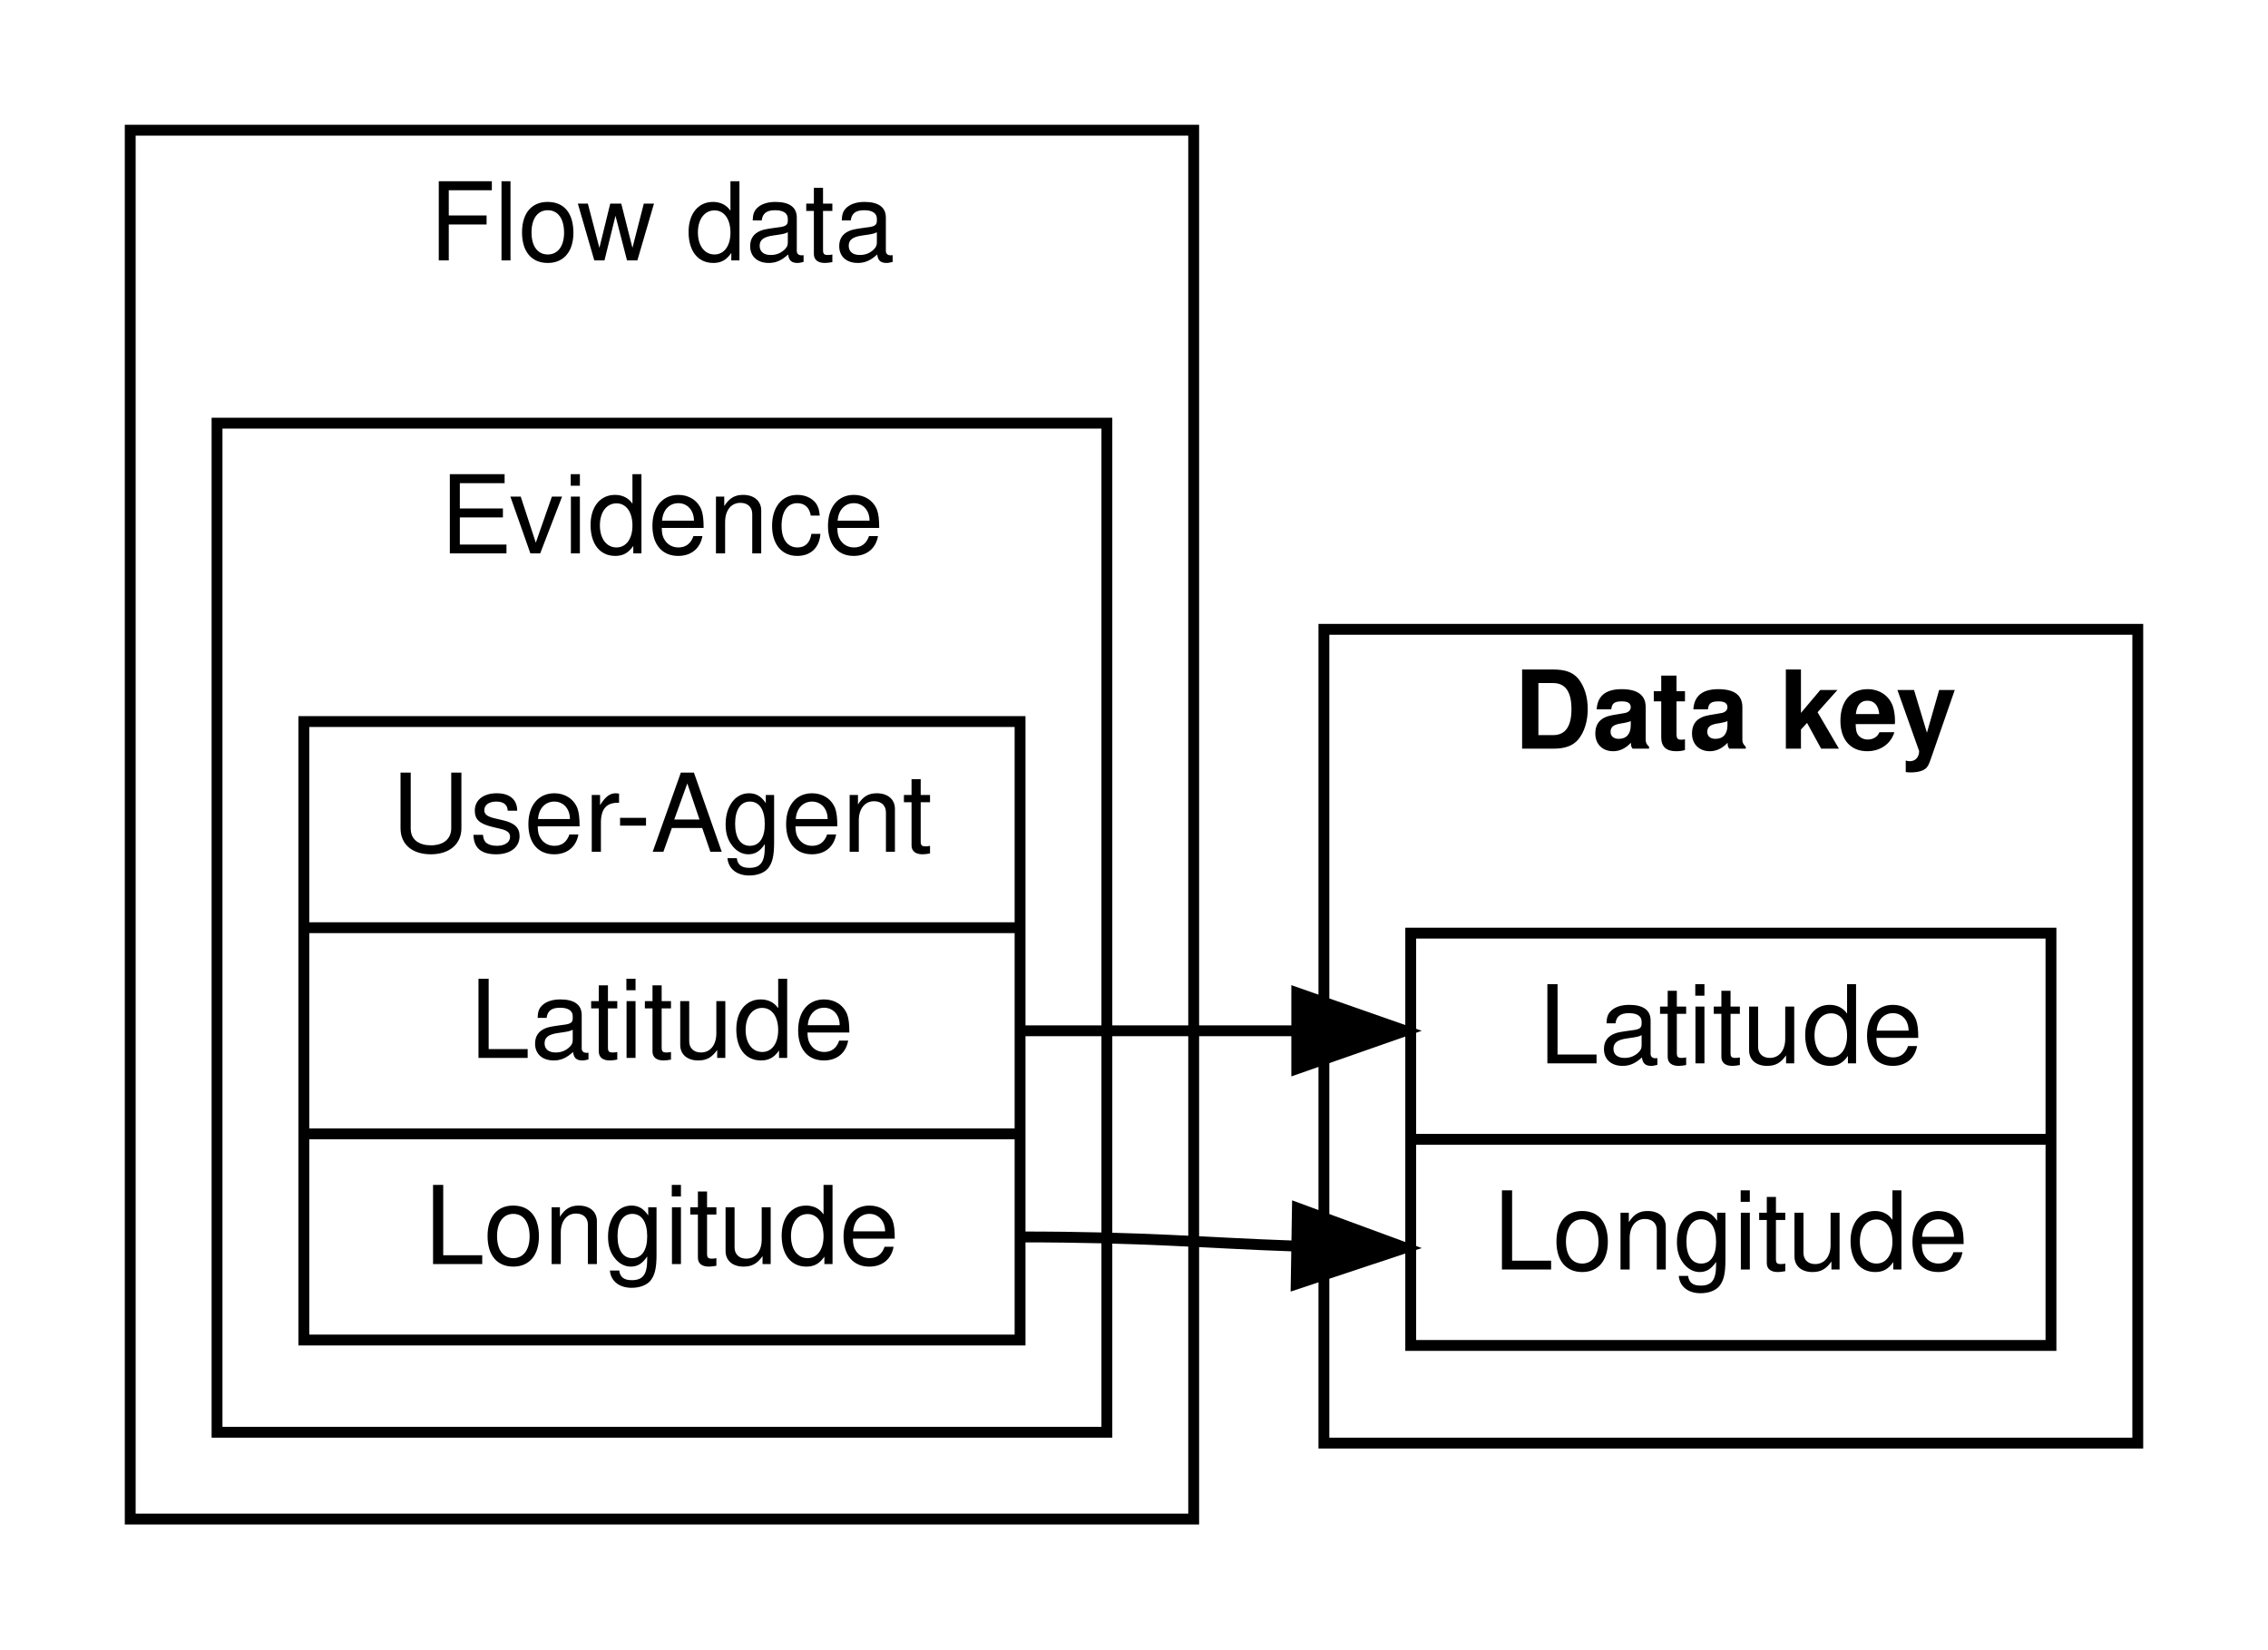
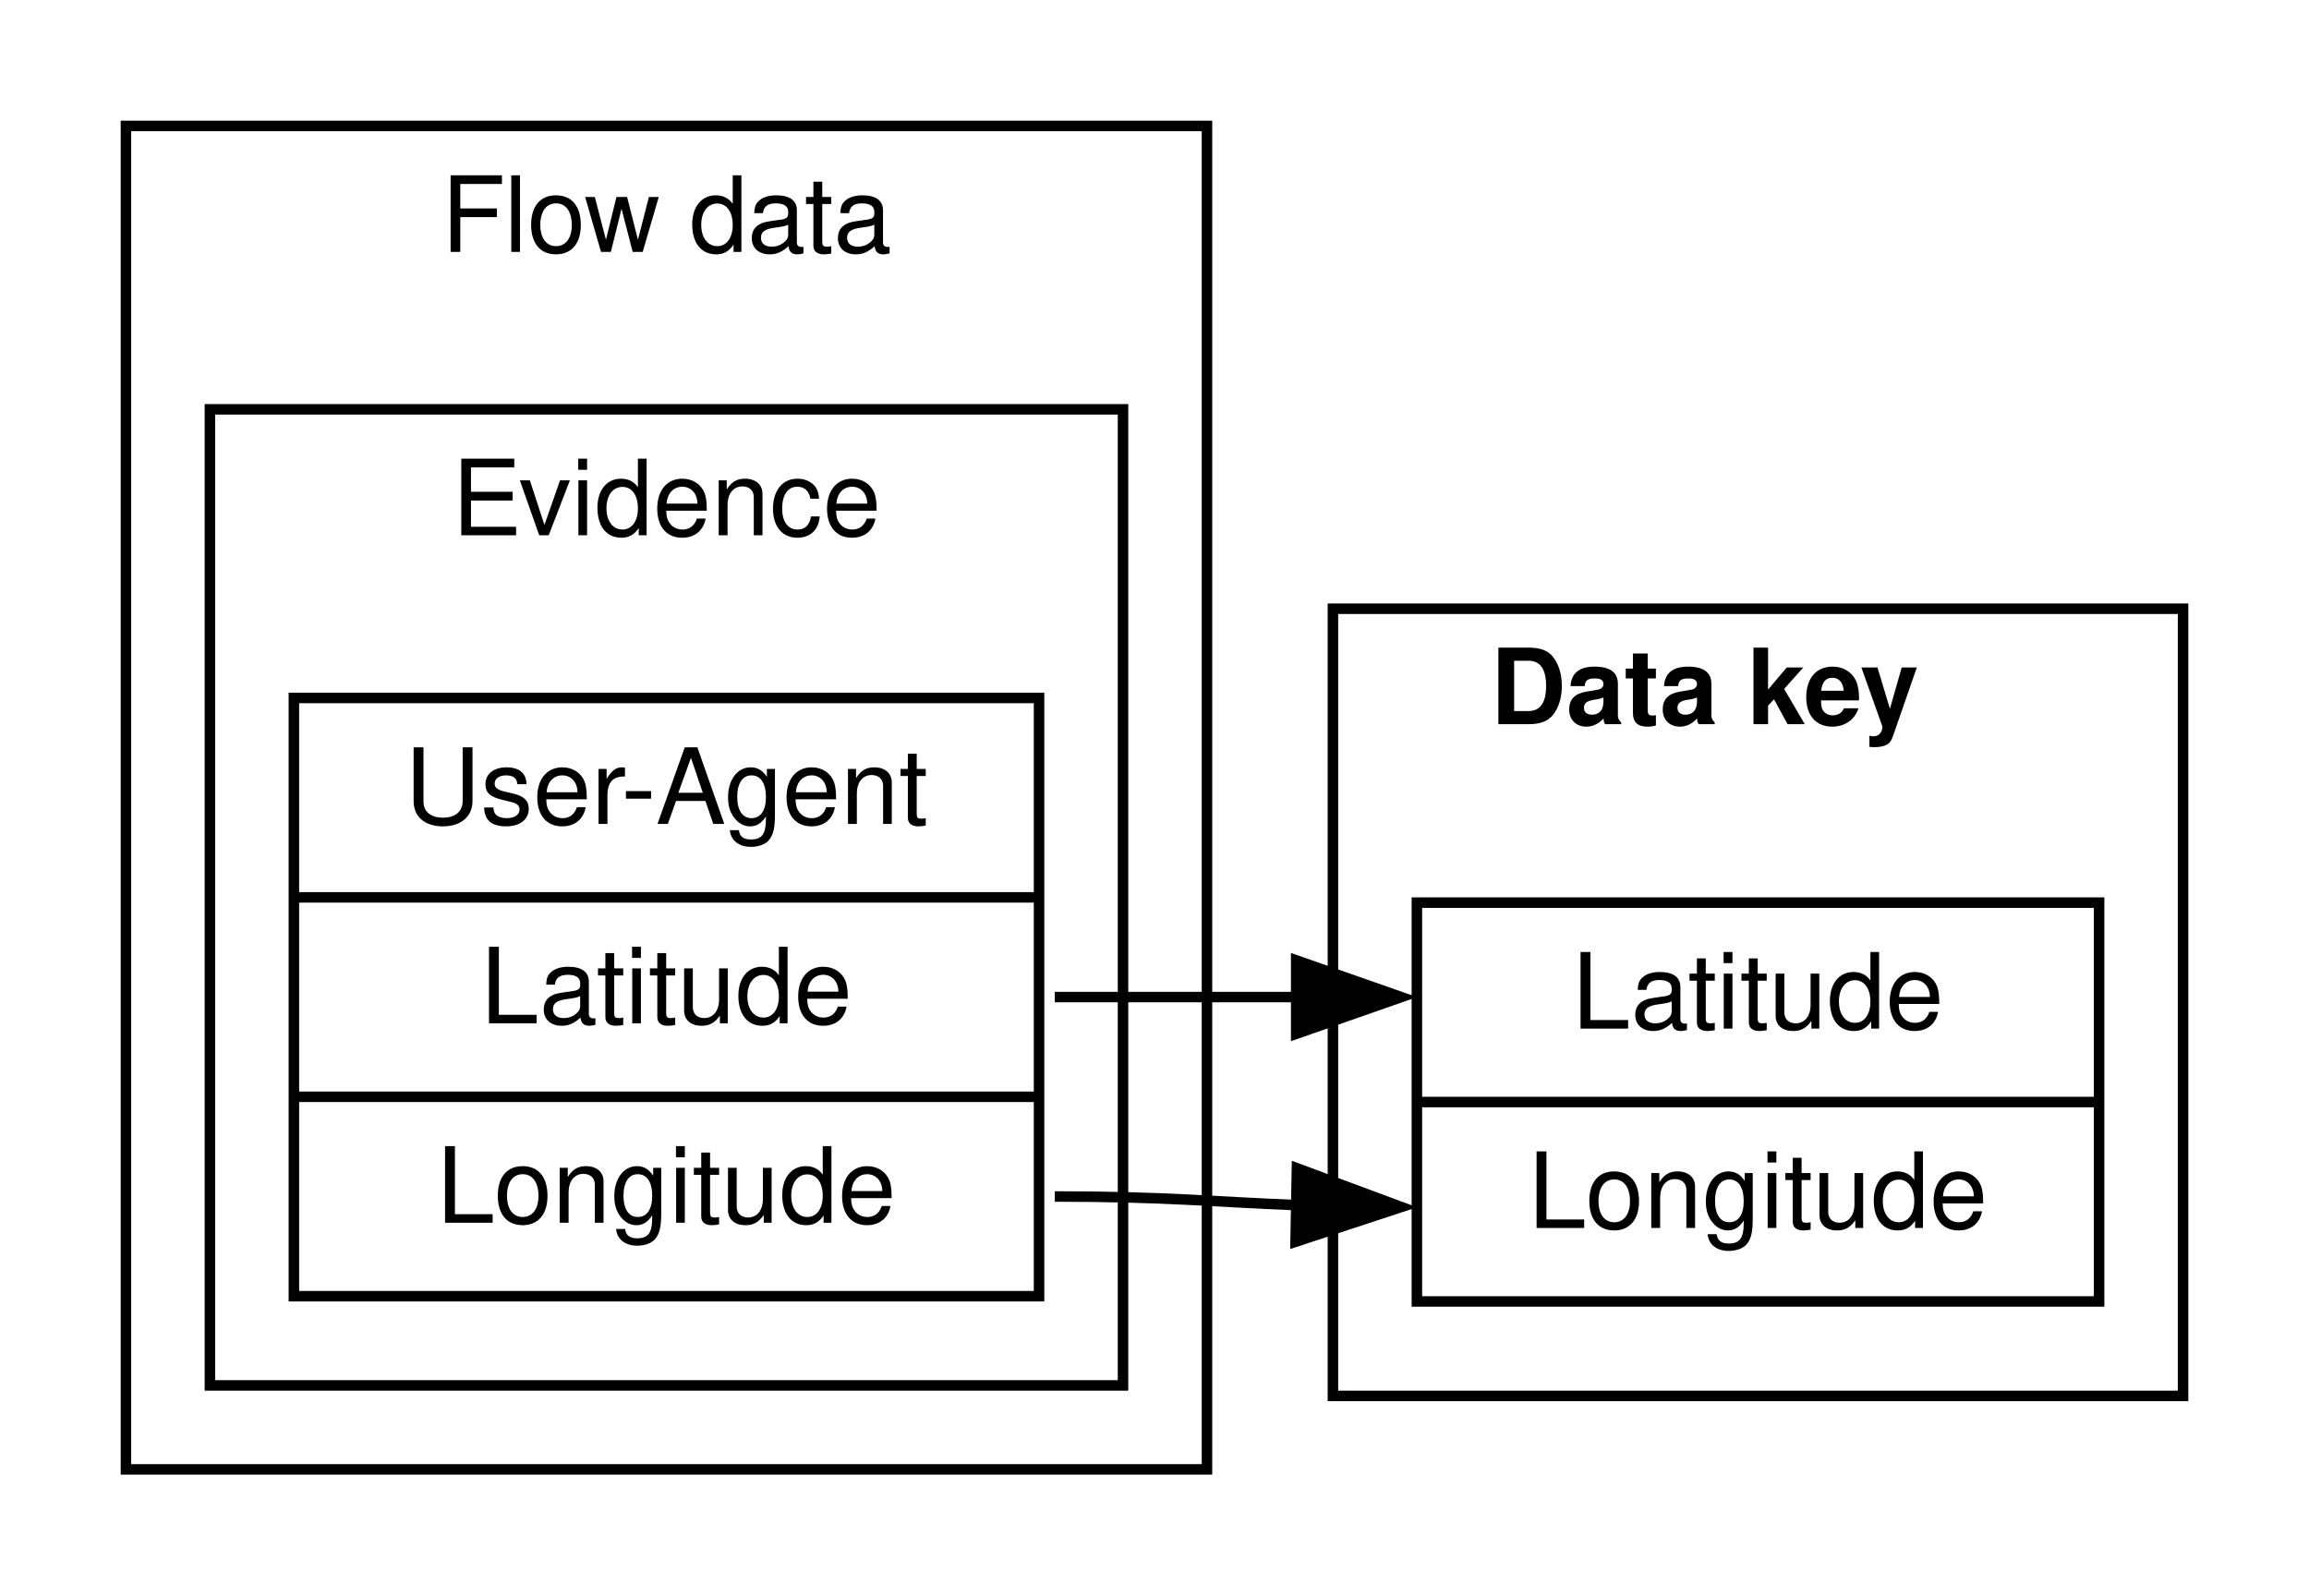
- <svg xmlns="http://www.w3.org/2000/svg" xmlns:xlink="http://www.w3.org/1999/xlink" width="209pt" height="152pt" viewBox="0.00 0.00 209.00 152.00">
+ <svg xmlns="http://www.w3.org/2000/svg" xmlns:xlink="http://www.w3.org/1999/xlink" width="220pt" height="152pt" viewBox="0.00 0.00 220.00 152.00">
  <g id="graph0" class="graph" transform="scale(1 1) rotate(0) translate(4 148)">
    <g id="clust1" class="cluster">
      <g id="a_clust1">
        <a xlink:href="_concepts__data__flow_data.html#Concepts_Data_FlowData" target="_top" xlink:title="Flow data">
-           <polygon fill="transparent" stroke="#000000" points="8,-8 8,-136 106,-136 106,-8 8,-8" />
-           <text text-anchor="middle" x="57" y="-124" font-family="Helvetica,sans-Serif" font-size="10.00" fill="#000000">Flow data</text>
+           <polygon fill="transparent" stroke="black" points="8,-8 8,-136 111,-136 111,-8 8,-8" />
+           <text text-anchor="middle" x="59.5" y="-124" font-family="Helvetica,sans-Serif" font-size="10.00">Flow data</text>
        </a>
      </g>
    </g>
    <g id="clust2" class="cluster">
      <g id="a_clust2">
        <a xlink:href="_concepts__data__evidence.html#Concepts_Data_Evidence" target="_top" xlink:title="Evidence">
-           <polygon fill="transparent" stroke="#000000" points="16,-16 16,-109 98,-109 98,-16 16,-16" />
-           <text text-anchor="middle" x="57" y="-97" font-family="Helvetica,sans-Serif" font-size="10.00" fill="#000000">Evidence</text>
+           <polygon fill="transparent" stroke="black" points="16,-16 16,-109 103,-109 103,-16 16,-16" />
+           <text text-anchor="middle" x="59.5" y="-97" font-family="Helvetica,sans-Serif" font-size="10.00">Evidence</text>
        </a>
      </g>
    </g>
    <g id="clust3" class="cluster">
-       <polygon fill="transparent" stroke="#000000" points="118,-15 118,-90 193,-90 193,-15 118,-15" />
-       <text text-anchor="start" x="135.5" y="-79" font-family="Helvetica,sans-Serif" font-weight="bold" font-size="10.00" fill="#000000">Data key</text>
+       <polygon fill="transparent" stroke="black" points="123,-15 123,-90 204,-90 204,-15 123,-15" />
+       <text text-anchor="start" x="138" y="-79" font-family="Helvetica,sans-Serif" font-weight="bold" font-size="10.00">Data key</text>
    </g>
    <g id="node1" class="node">
-       <polygon fill="none" stroke="#000000" points="24,-24.5 24,-81.5 90,-81.5 90,-24.5 24,-24.5" />
-       <text text-anchor="middle" x="57" y="-69.5" font-family="Helvetica,sans-Serif" font-size="10.00" fill="#000000">User-Agent</text>
-       <polyline fill="none" stroke="#000000" points="24,-62.5 90,-62.5 " />
-       <text text-anchor="middle" x="57" y="-50.5" font-family="Helvetica,sans-Serif" font-size="10.00" fill="#000000">Latitude</text>
-       <polyline fill="none" stroke="#000000" points="24,-43.5 90,-43.5 " />
-       <text text-anchor="middle" x="57" y="-31.5" font-family="Helvetica,sans-Serif" font-size="10.00" fill="#000000">Longitude</text>
+       <polygon fill="none" stroke="black" points="24,-24.5 24,-81.5 95,-81.5 95,-24.5 24,-24.5" />
+       <text text-anchor="middle" x="59.5" y="-69.5" font-family="Helvetica,sans-Serif" font-size="10.00">User-Agent</text>
+       <polyline fill="none" stroke="black" points="24,-62.5 95,-62.5 " />
+       <text text-anchor="middle" x="59.5" y="-50.5" font-family="Helvetica,sans-Serif" font-size="10.00">Latitude</text>
+       <polyline fill="none" stroke="black" points="24,-43.5 95,-43.5 " />
+       <text text-anchor="middle" x="59.5" y="-31.5" font-family="Helvetica,sans-Serif" font-size="10.00">Longitude</text>
    </g>
    <g id="node2" class="node">
-       <polygon fill="none" stroke="#000000" points="126,-24 126,-62 185,-62 185,-24 126,-24" />
-       <text text-anchor="middle" x="155.5" y="-50" font-family="Helvetica,sans-Serif" font-size="10.00" fill="#000000">Latitude</text>
-       <polyline fill="none" stroke="#000000" points="126,-43 185,-43 " />
-       <text text-anchor="middle" x="155.5" y="-31" font-family="Helvetica,sans-Serif" font-size="10.00" fill="#000000">Longitude</text>
+       <polygon fill="none" stroke="black" points="131,-24 131,-62 196,-62 196,-24 131,-24" />
+       <text text-anchor="middle" x="163.5" y="-50" font-family="Helvetica,sans-Serif" font-size="10.00">Latitude</text>
+       <polyline fill="none" stroke="black" points="131,-43 196,-43 " />
+       <text text-anchor="middle" x="163.5" y="-31" font-family="Helvetica,sans-Serif" font-size="10.00">Longitude</text>
    </g>
    <g id="edge1" class="edge">
-       <path fill="none" stroke="#000000" d="M90,-53C101.71,-53 106.902,-53 115.251,-53" />
-       <polygon fill="#000000" stroke="#000000" points="115.5,-56.5 125.5,-53 115.5,-49.5 115.5,-56.5" />
+       <path fill="none" stroke="black" d="M96.5,-53C107.04,-53 111.9,-53 119.25,-53" />
+       <polygon fill="black" stroke="black" points="119.5,-56.5 129.5,-53 119.5,-49.5 119.5,-56.5" />
    </g>
    <g id="edge2" class="edge">
-       <path fill="none" stroke="#000000" d="M90,-34C101.715,-34 106.901,-33.449 115.249,-33.165" />
-       <polygon fill="#000000" stroke="#000000" points="115.558,-36.661 125.5,-33 115.445,-29.662 115.558,-36.661" />
+       <path fill="none" stroke="black" d="M96.5,-34C107.05,-34 111.9,-33.48 119.24,-33.19" />
+       <polygon fill="black" stroke="black" points="119.57,-36.69 129.5,-33 119.44,-29.69 119.57,-36.69" />
    </g>
  </g>
</svg>
